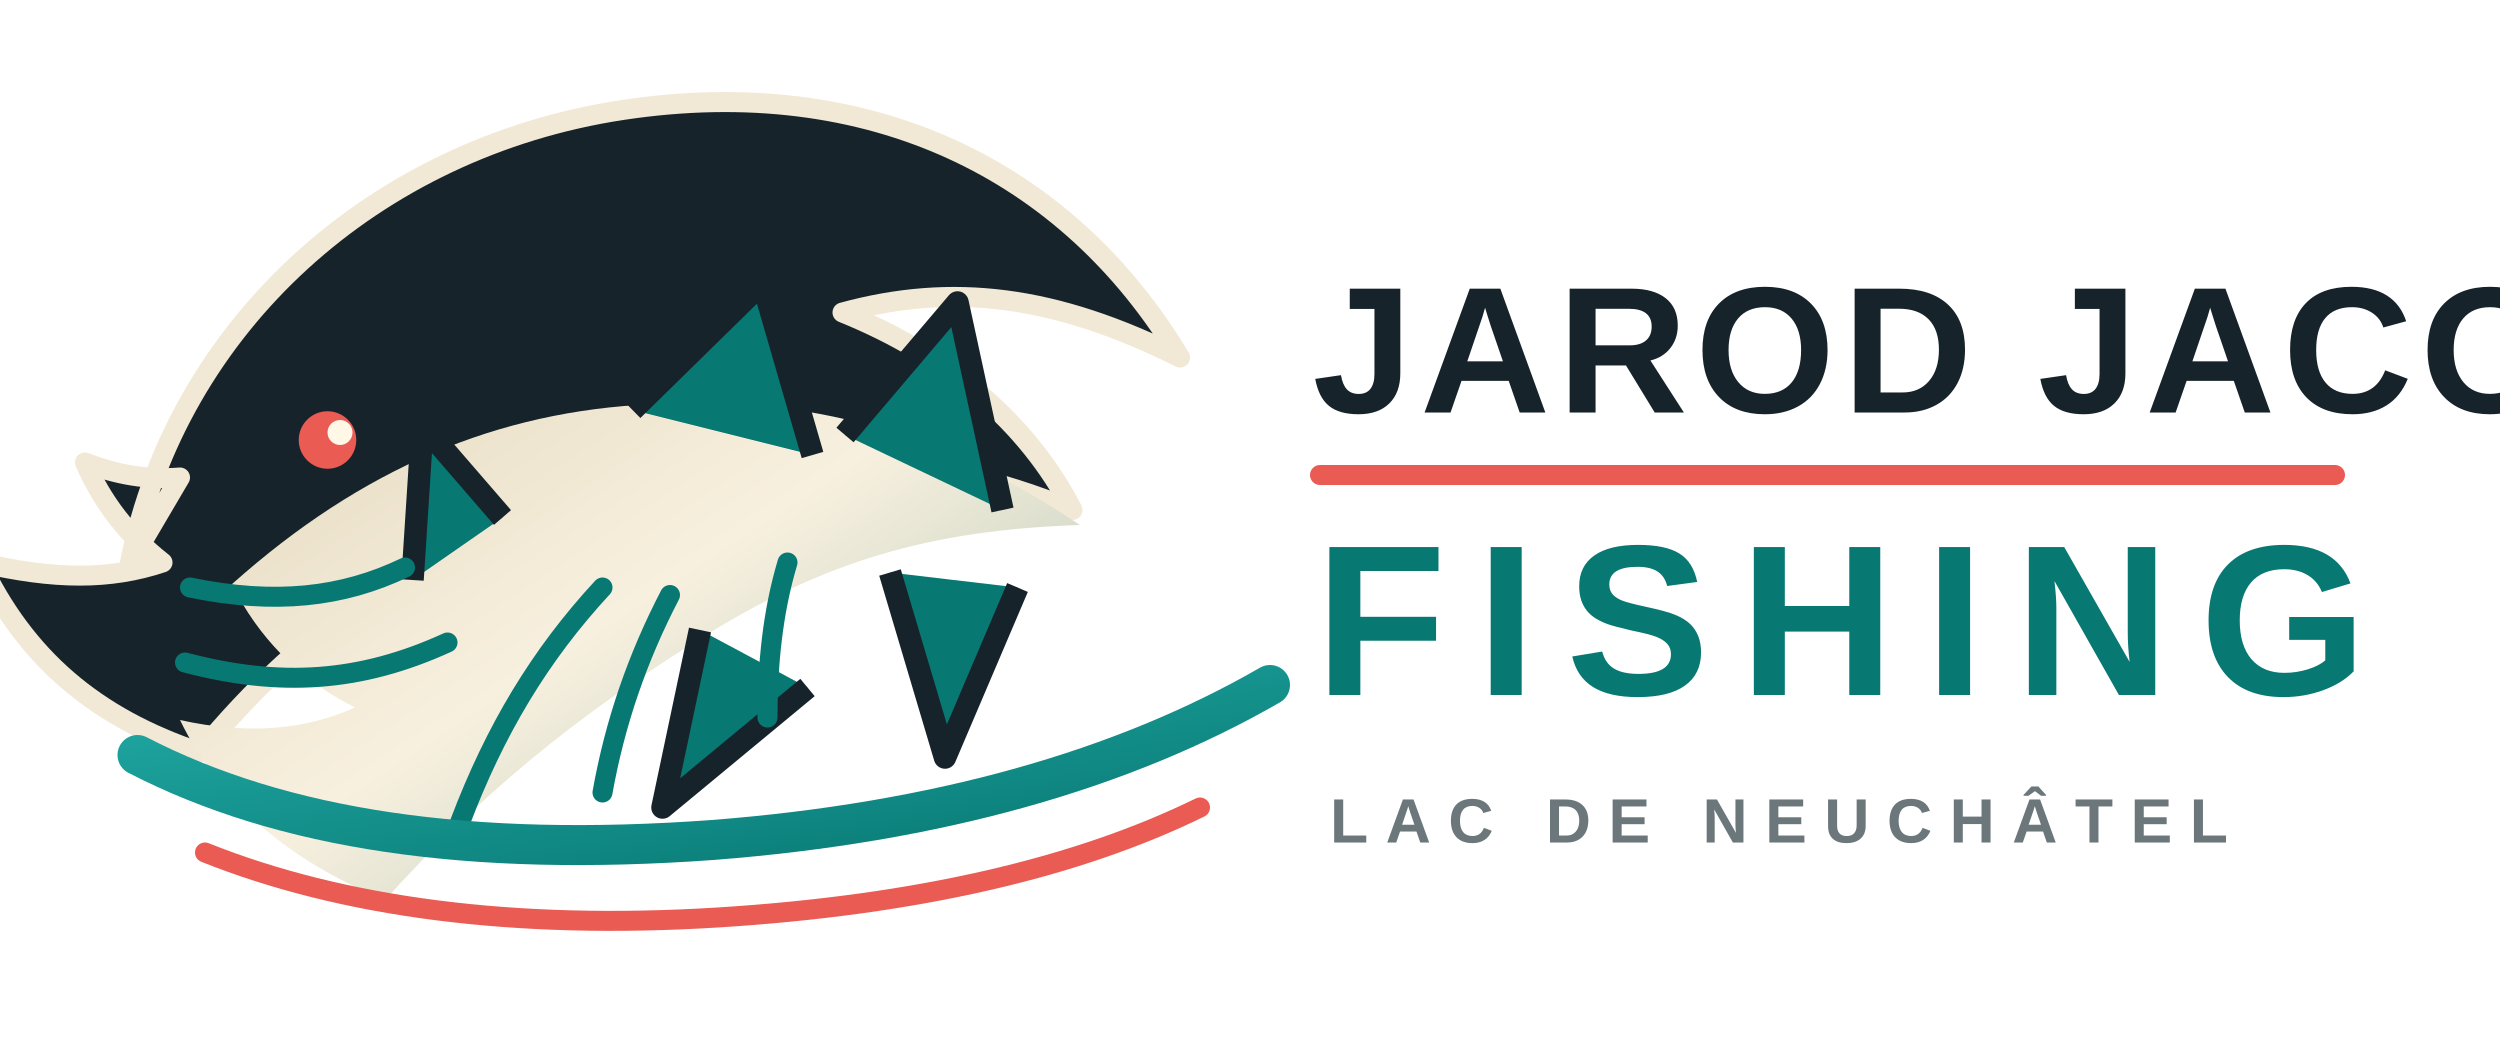
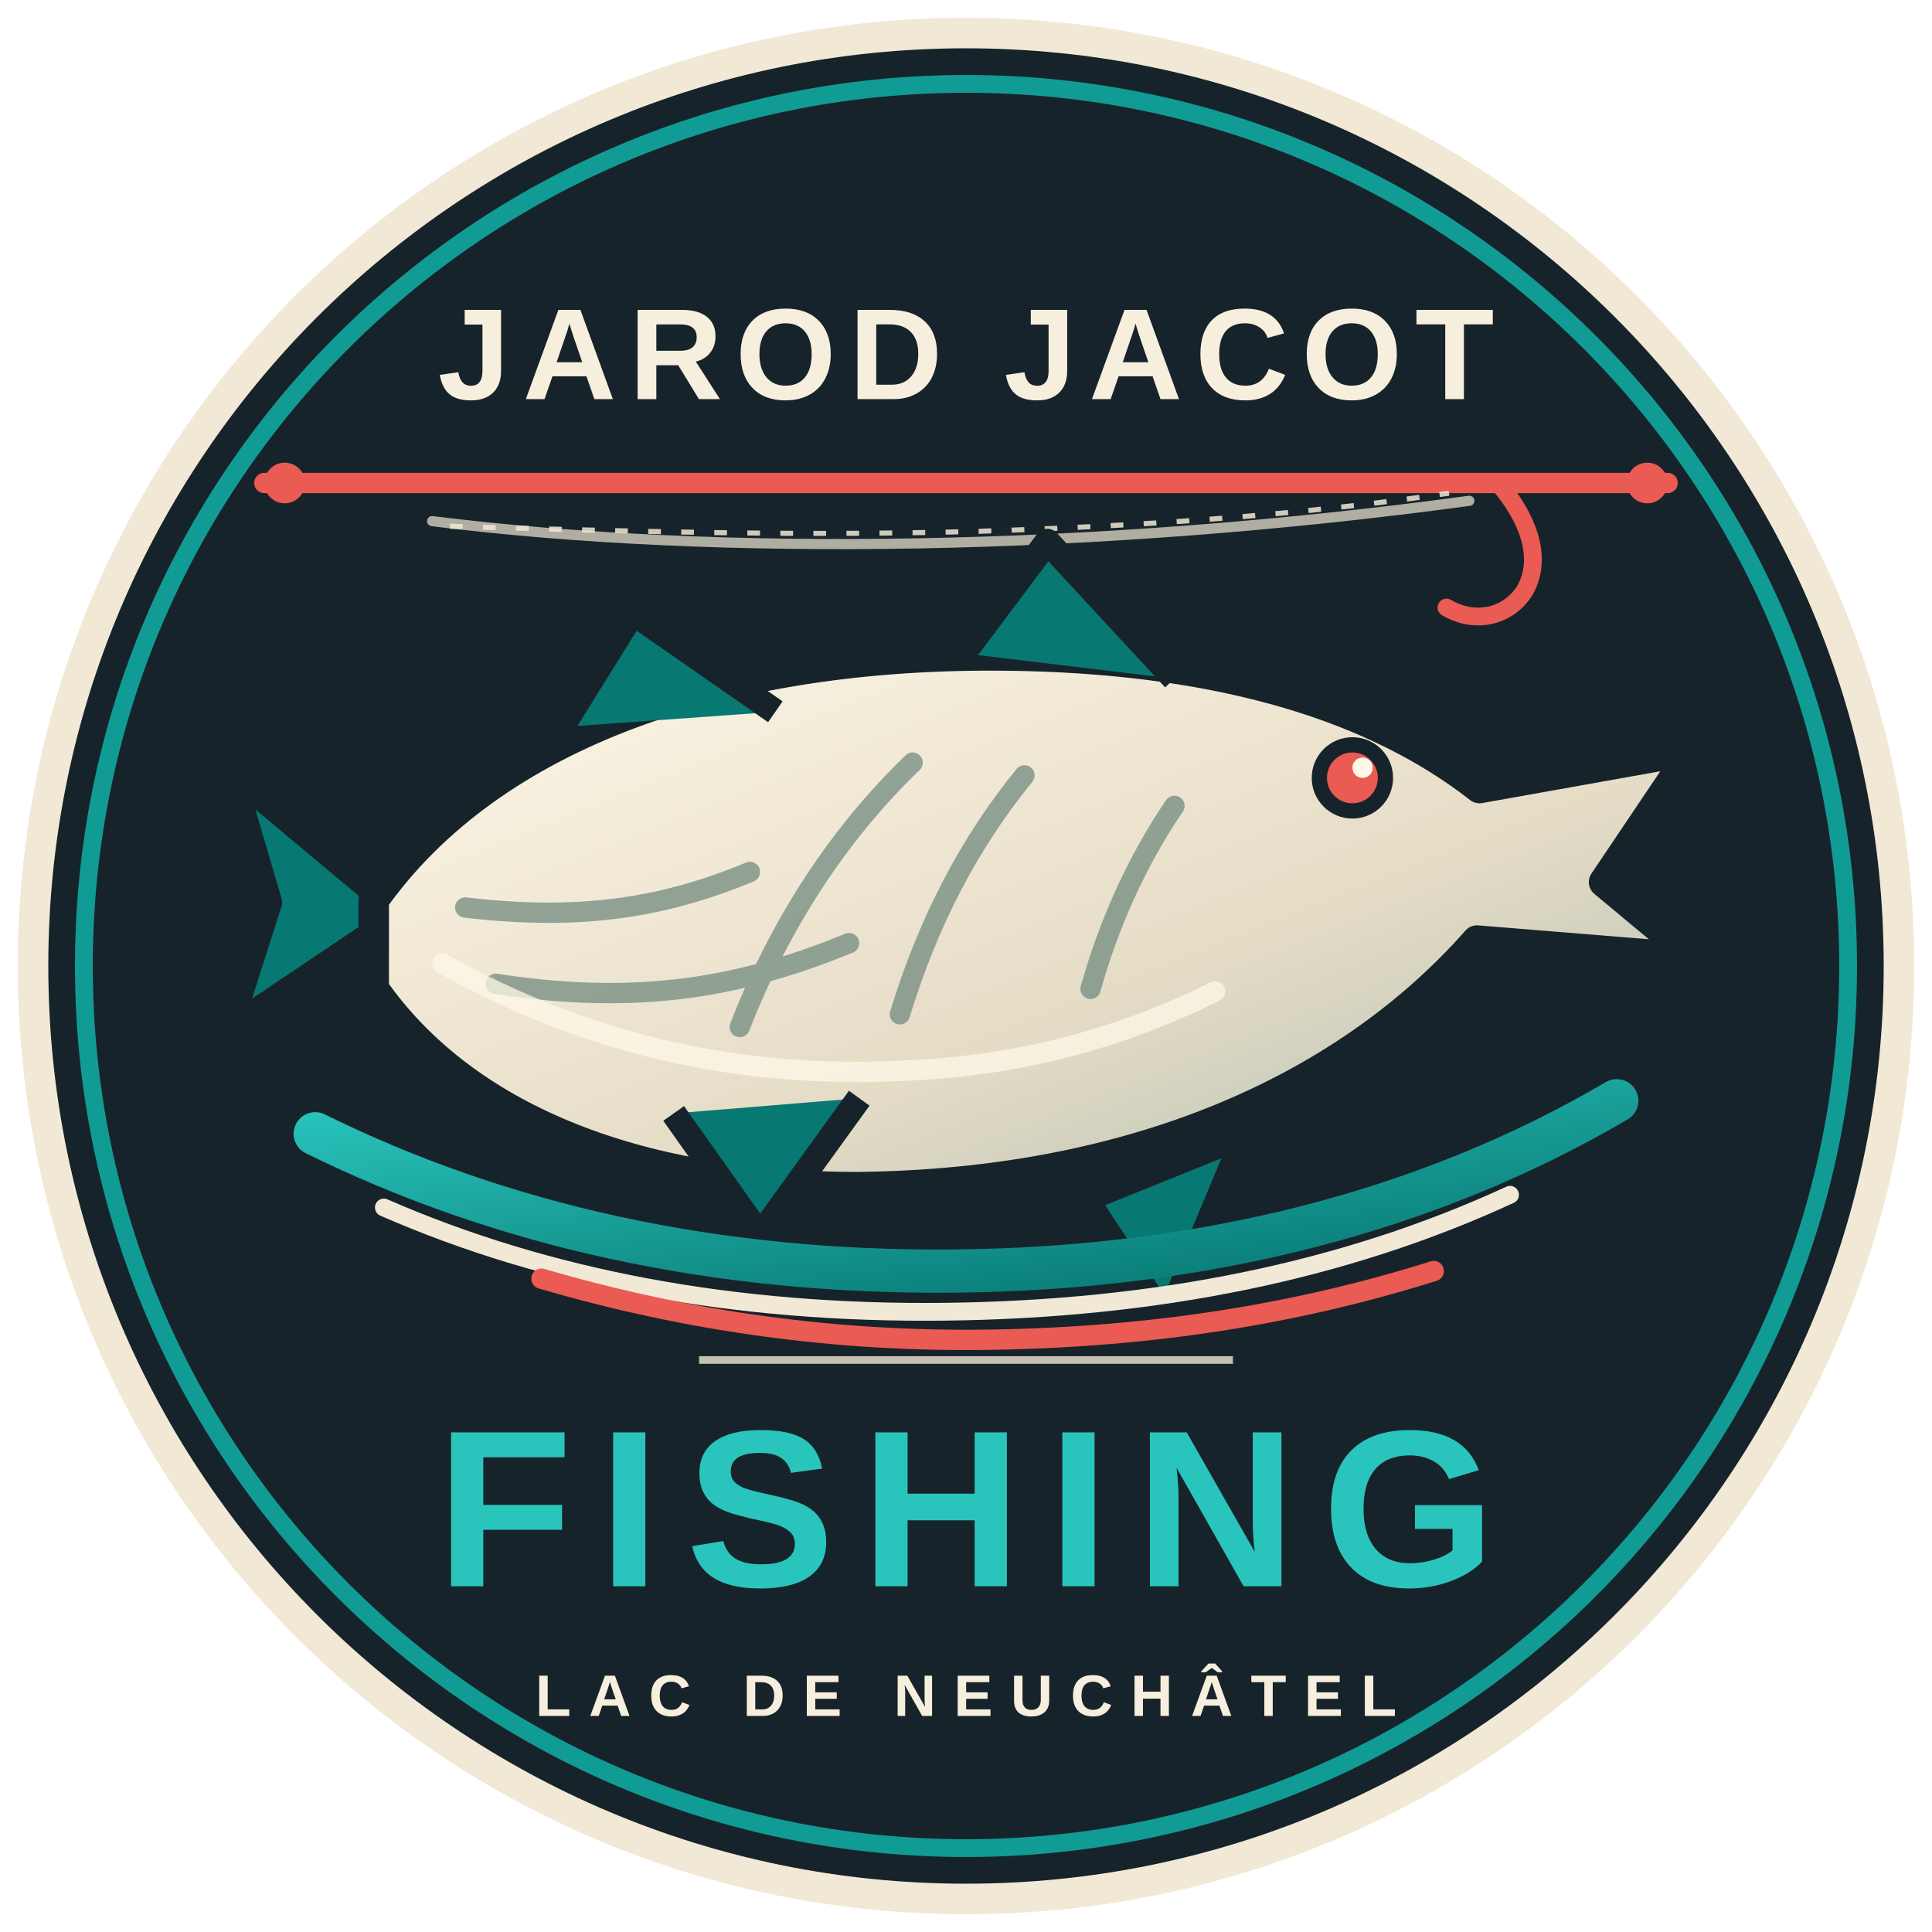
- <svg xmlns="http://www.w3.org/2000/svg" viewBox="0 0 1000 420" role="img" aria-labelledby="title desc">
+ <svg xmlns="http://www.w3.org/2000/svg" viewBox="0 0 760 760" role="img" aria-labelledby="title desc">
  <defs>
-     <linearGradient id="water" x1="0" x2="1" y1="0" y2="1">
-       <stop offset="0" stop-color="#21aaa5" />
+     <linearGradient id="water" x1="0" y1="0" x2="0.9" y2="1">
+       <stop offset="0" stop-color="#29c5bd" />
      <stop offset="1" stop-color="#087873" />
    </linearGradient>
-     <linearGradient id="fish" x1="0" x2="0.95" y1="0" y2="0.8">
-       <stop offset="0" stop-color="#e4d9bf" />
-       <stop offset="0.52" stop-color="#f8f0df" />
-       <stop offset="1" stop-color="#b8c9b7" />
+     <linearGradient id="fish" x1="0" y1="0" x2="1" y2="1">
+       <stop offset="0" stop-color="#fff8e8" />
+       <stop offset="0.6" stop-color="#e5dcc6" />
+       <stop offset="1" stop-color="#aabbb0" />
    </linearGradient>
+     <clipPath id="badge-clip">
+       <circle cx="380" cy="380" r="348" />
+     </clipPath>
  </defs>
-   <g transform="translate(18 16)">
-     <path d="M34 209C53 114 132 43 231 28c99-15 178 24 223 99-50-25-91-30-135-18 42 17 74 44 92 79-61-25-121-27-188-8-71 21-119 54-161 105-42-14-70-38-88-76 30 7 52 7 73 0-14-11-24-24-31-40 13 5 25 7 38 6Z" fill="#17232b" stroke="#f1e8d5" stroke-width="8" stroke-linejoin="round" />
-     <path d="M70 222c52-48 106-72 167-76 70-5 123 12 177 48-61 2-102 15-148 43-55 34-93 66-130 107-39-16-66-39-82-72 27 6 50 4 70-5-20-10-36-25-47-45Z" fill="url(#fish)" />
-     <path d="m235 148 52-51 20 69M320 158l45-53 18 83M183 191l-32-37-4 62M262 236l-15 71 58-48M338 213l22 74 29-68" fill="#087873" stroke="#17232b" stroke-width="9" stroke-linejoin="round" />
-     <path d="M58 219c34 7 61 4 86-8m-88 38c38 10 70 8 105-8m62-22c-25 27-43 57-57 94m84-91c-13 25-22 51-27 79m74-92c-6 20-8 41-8 62" fill="none" stroke="#087873" stroke-width="8" stroke-linecap="round" />
-     <circle cx="113" cy="160" r="15" fill="#e95b53" stroke="#17232b" stroke-width="7" />
-     <circle cx="118" cy="157" r="5" fill="#fff8e7" />
-     <path d="M37 286c58 30 133 41 230 34 90-7 164-28 223-62" fill="none" stroke="url(#water)" stroke-width="16" stroke-linecap="round" />
-     <path d="M64 325c55 22 124 31 205 26 80-5 144-20 193-44" fill="none" stroke="#e95b53" stroke-width="8" stroke-linecap="round" />
-   </g>
-   <g font-family="Arial, Helvetica, sans-serif" font-weight="800">
-     <text x="525" y="165" fill="#17232b" font-size="72" letter-spacing="3">JAROD JACOT</text>
-     <path d="M528 190h406" stroke="#e95b53" stroke-width="8" stroke-linecap="round" />
-     <text x="526" y="278" fill="#087873" font-size="86" letter-spacing="12">FISHING</text>
-     <text x="532" y="337" fill="#6c777b" font-size="25" letter-spacing="7">LAC DE NEUCHÂTEL</text>
+   <circle cx="380" cy="380" r="367" fill="#17232b" stroke="#f1e8d5" stroke-width="12" />
+   <circle cx="380" cy="380" r="347" fill="none" stroke="#119b95" stroke-width="7" />
+   <g clip-path="url(#badge-clip)">
+     <path d="M104 190h552" stroke="#e95b53" stroke-width="8" stroke-linecap="round" />
+     <circle cx="112" cy="190" r="8" fill="#e95b53" />
+     <circle cx="648" cy="190" r="8" fill="#e95b53" />
+     <text x="380" y="157" text-anchor="middle" fill="#f7efde" font-family="Arial, Helvetica, sans-serif" font-size="51" font-weight="900" letter-spacing="5">JAROD JACOT</text>
+     <path d="M170 205C282 219 431 217 578 197" fill="none" stroke="#f1e8d5" stroke-width="4" stroke-linecap="round" opacity=".7" />
+     <path d="M177 207c69 2 138 4 208 2 61-2 124-6 185-15" fill="none" stroke="#f1e8d5" stroke-width="2" stroke-dasharray="5 8" opacity=".85" />
+     <path d="M591 192c12 15 15 29 9 40-6 10-19 14-31 7" fill="none" stroke="#e95b53" stroke-width="7" stroke-linecap="round" />
+     <path d="M152 355 91 304l15 51-16 50 64-43Z" fill="#087873" stroke="#17232b" stroke-width="10" stroke-linejoin="round" />
+     <path d="M147 354c46-65 139-99 257-96 78 2 137 20 178 52l84-15-35 52 36 30-86-7c-52 59-136 96-244 97-88 0-155-28-190-78Z" fill="url(#fish)" stroke="#17232b" stroke-width="12" stroke-linejoin="round" />
+     <path d="m221 286 28-45 56 39m74-23 33-44 50 54m-197 171 34 48 39-54m92 44 29 44 28-67" fill="#087873" stroke="#17232b" stroke-width="10" stroke-linejoin="round" />
+     <path d="M183 357c43 5 76 1 112-14m-100 44c52 8 93 3 139-16m25-71c-29 28-52 63-68 104m112-99c-22 27-38 58-49 94m108-82c-15 22-26 47-33 72" fill="none" stroke="#718b80" stroke-width="8" stroke-linecap="round" opacity=".75" />
+     <path d="M174 379c57 32 118 46 185 42 43-2 83-13 119-31" fill="none" stroke="#fff8e8" stroke-width="8" stroke-linecap="round" opacity=".75" />
+     <circle cx="532" cy="306" r="13" fill="#e95b53" stroke="#17232b" stroke-width="6" />
+     <circle cx="536" cy="302" r="4" fill="#fff8e8" />
+     <path d="M124 446c73 36 157 55 252 54 97-1 185-23 260-67" fill="none" stroke="url(#water)" stroke-width="17" stroke-linecap="round" />
+     <path d="M151 475c64 28 138 42 221 41 83-1 157-16 222-46" fill="none" stroke="#f1e8d5" stroke-width="7" stroke-linecap="round" />
+     <path d="M213 503c58 17 117 25 177 24 63-1 120-10 174-27" fill="none" stroke="#e95b53" stroke-width="8" stroke-linecap="round" />
+     <path d="M275 535h210" stroke="#f1e8d5" stroke-width="3" opacity=".8" />
+     <text x="380" y="624" text-anchor="middle" fill="#29c5bd" font-family="Arial, Helvetica, sans-serif" font-size="88" font-weight="900" letter-spacing="10">FISHING</text>
+     <text x="380" y="675" text-anchor="middle" fill="#f7efde" font-family="Arial, Helvetica, sans-serif" font-size="23" font-weight="700" letter-spacing="7">LAC DE NEUCHÂTEL</text>
  </g>
</svg>
